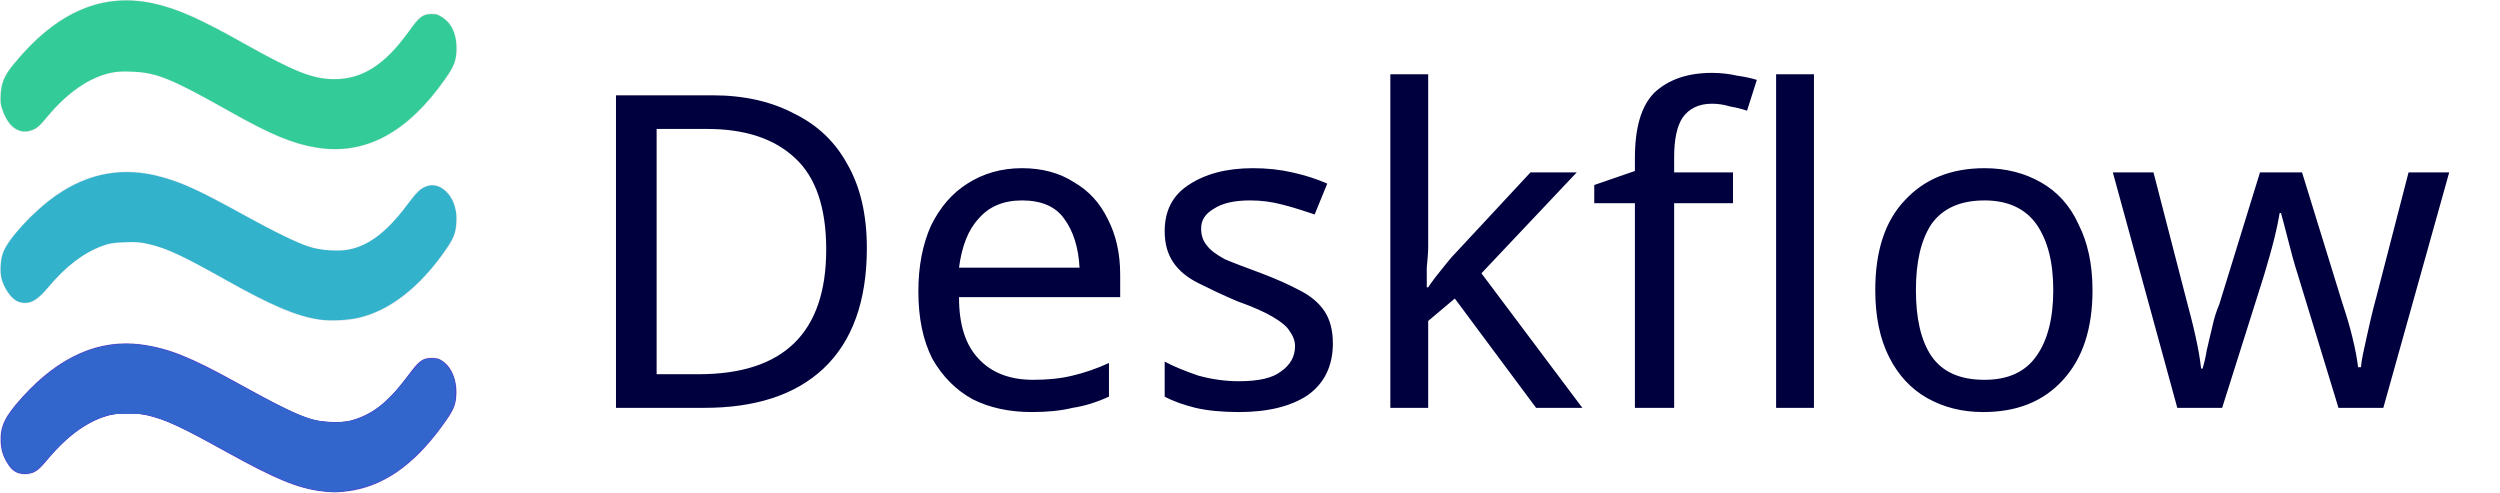
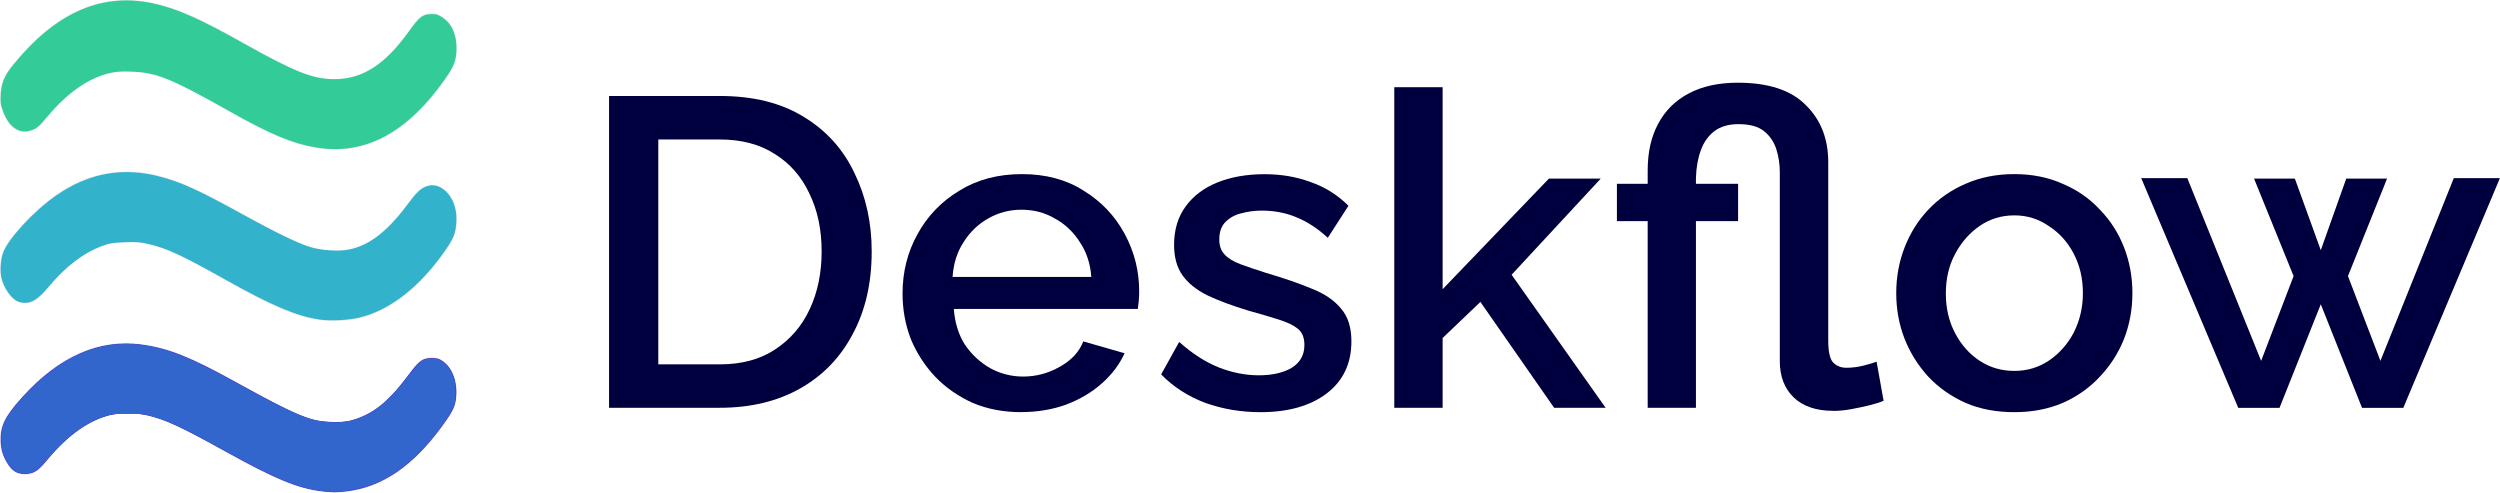
<svg xmlns="http://www.w3.org/2000/svg" width="27.871mm" height="5.491mm" viewBox="0 0 27.871 5.491" version="1.1" id="svg5" xml:space="preserve">
  <defs id="defs2" />
  <g style="fill:#e8eaed" id="g147" transform="matrix(0.00680592,0,0,0.00680592,-0.7192887,6.012545)">
    <path d="m 117.123,-405.078 q -5.199,-8.645 -8.318,-18.01 -3.119,-9.365 -3.119,-20.892 0,-11.527 3.639,-23.053 3.639,-11.527 9.878,-20.171 45.75,-59.073 93.579,-87.169 47.829,-28.096 100.857,-28.096 38.471,0 81.101,15.849 42.63,15.849 110.215,54.751 59.266,33.139 90.979,46.106 31.713,12.967 58.747,12.967 35.352,0 66.025,-21.612 30.673,-21.612 61.866,-67.718 6.239,-8.645 14.557,-13.688 8.318,-5.043 16.636,-5.043 8.318,0 15.077,4.322 6.758,4.322 12.997,11.527 6.239,8.645 9.358,19.451 3.119,10.806 3.119,22.333 0,11.527 -3.119,21.612 -3.119,10.086 -8.318,18.731 -42.63,63.396 -89.42,94.374 -46.789,30.978 -98.777,30.978 -36.392,0 -76.422,-15.129 -40.031,-15.129 -104.496,-52.59 -62.386,-36.02 -95.658,-48.988 -33.272,-12.967 -63.425,-12.967 -36.392,0 -70.184,20.892 -33.792,20.892 -68.104,64.116 -6.239,7.204 -13.517,11.527 -7.278,4.322 -15.596,4.322 -8.318,0 -16.116,-4.322 -7.798,-4.322 -14.037,-14.408 z m 0,280.959 q -5.199,-8.645 -8.318,-18.01 -3.119,-9.365 -3.119,-20.892 0,-11.527 3.639,-23.053 3.639,-11.527 9.878,-20.171 45.75,-59.073 93.059,-87.169 47.309,-28.096 100.337,-28.096 38.471,0 82.141,15.849 43.67,15.849 110.215,54.751 59.266,33.139 90.459,46.106 31.193,12.967 58.227,12.967 35.352,0 67.065,-21.612 31.713,-21.612 61.866,-67.718 6.239,-8.645 14.037,-12.967 7.798,-4.322 16.116,-4.322 8.318,0 15.077,3.602 6.758,3.602 12.997,10.806 6.239,8.645 9.878,20.171 3.639,11.527 3.639,23.053 0,11.527 -3.119,20.892 -3.119,9.365 -8.318,18.01 -42.63,63.396 -89.42,94.374 -46.789,30.978 -98.777,30.978 -36.392,0 -76.422,-15.129 -40.031,-15.129 -105.536,-52.59 -62.386,-36.02 -95.658,-48.988 -33.272,-12.967 -62.386,-12.967 -36.392,0 -71.224,21.612 -34.832,21.612 -68.104,64.837 -6.239,7.204 -13.517,10.806 -7.278,3.602 -14.557,3.602 -8.318,0 -16.636,-4.322 -8.318,-4.322 -13.517,-14.408 z m 0,-561.919 q -5.199,-8.645 -8.318,-18.01 -3.119,-9.365 -3.119,-20.892 0,-11.527 3.639,-23.053 3.639,-11.527 9.878,-20.171 45.75,-59.073 93.059,-87.169 47.309,-28.096 100.337,-28.096 38.471,0 82.141,15.849 43.67,15.849 110.215,54.751 59.266,33.139 90.459,46.106 31.193,12.967 58.227,12.967 35.352,0 67.065,-21.612 31.713,-21.612 61.866,-67.718 6.239,-10.086 14.037,-14.408 7.798,-4.322 16.116,-4.322 8.318,0 15.596,4.322 7.278,4.322 13.517,11.527 6.239,8.645 9.358,19.451 3.119,10.806 3.119,22.333 0,11.527 -3.119,21.612 -3.119,10.086 -8.318,18.731 -42.63,63.396 -88.9,94.374 -46.269,30.978 -99.297,30.978 -36.392,0 -76.422,-14.408 -40.031,-14.408 -104.496,-51.869 -62.386,-36.02 -95.658,-48.988 -33.272,-12.967 -63.425,-12.967 -36.392,0 -71.224,20.892 -34.832,20.892 -68.104,64.116 -6.239,7.204 -13.517,10.806 -7.278,3.602 -14.557,3.602 -8.318,0 -16.636,-4.322 -8.318,-4.322 -13.517,-14.408 z" id="path56" style="stroke-width:1.224" />
    <path style="fill:#33cc99;fill-opacity:1;stroke-width:1.503" d="m 623.599,-641.827 c -39.079,-6.571 -73.674,-20.996 -140.954,-58.774 -97.42,-54.702 -119.575,-63.742 -160.366,-65.434 -17.244,-0.715 -25.479,-0.259 -35.674,1.979 -34.752,7.627 -70.496,32.302 -102.737,70.922 -14.567,17.449 -18.723,20.845 -29.169,23.833 -18.608,5.322 -35.198,-7.001 -44.438,-33.01 -3.63,-10.217 -3.901,-12.22 -3.372,-24.892 0.84,-20.1 5.725,-31.963 20.76,-50.406 70.856,-86.921 147.447,-119.564 233.005,-99.306 37.945,8.984 73.601,24.961 144.875,64.918 83.034,46.549 112.973,58.332 148.066,58.273 45.955,-0.077 82.243,-23.327 121.715,-77.984 17.639,-24.424 23.015,-28.536 37.349,-28.561 8.623,-0.015 10.759,0.702 18.909,6.352 14.436,10.008 21.79,26.746 21.79,49.596 0,19.335 -3.492,28.653 -19.031,50.787 -61.755,87.966 -131.63,125.007 -210.727,111.707 z" id="path970" />
    <path style="fill:#33b2cc;fill-opacity:1;stroke-width:1.503" d="m 629.981,-359.886 c -37.226,-5.242 -78.063,-22.418 -153.172,-64.424 -74.287,-41.546 -97.228,-52.221 -127.643,-59.391 -13.57,-3.199 -19.39,-3.632 -38.931,-2.898 -19.539,0.734 -24.944,1.576 -36.13,5.629 -31.46,11.398 -60.68,33.66 -89.674,68.323 -19.317,23.094 -32.564,29.269 -49.333,22.998 -10.732,-4.014 -24.172,-23.589 -27.321,-39.793 -2.125,-10.937 -0.913,-28.81 2.65,-39.061 8.159,-23.478 50.679,-69.446 88.146,-95.294 53.694,-37.043 110.595,-46.774 172.292,-29.465 35.387,9.928 59.877,21.236 133.559,61.673 53.7,29.47 87.132,45.704 108.388,52.631 17.253,5.622 48.012,7.687 64.594,4.337 32.801,-6.627 62.146,-29.098 94.852,-72.633 17.316,-23.049 23.662,-28.78 35.242,-31.823 17.429,-4.581 36.825,10.973 43.249,34.681 2.235,8.249 2.736,13.24 2.38,23.714 -0.626,18.415 -4.041,27.185 -18.858,48.418 -41.261,59.13 -90.171,97.187 -140.242,109.122 -17.531,4.178 -46.894,5.671 -64.049,3.256 z" id="path1767" />
    <path style="fill:#4c33cc;fill-opacity:1;stroke-width:1.503" d="m 633.782,-78.611 c -40.073,-4.605 -76.712,-19.765 -161.61,-66.87 -71.579,-39.714 -95.825,-50.828 -126.253,-57.871 -16.567,-3.835 -44.752,-3.903 -60.012,-0.144 -34.185,8.417 -69.098,33.003 -100.764,70.961 -16.937,20.303 -22.678,24.373 -35.74,25.337 -13.891,1.026 -22.546,-3.416 -30.479,-15.641 -8.167,-12.59 -11.498,-23.065 -12.049,-37.898 -0.918,-24.732 6.872,-40.598 35.507,-72.307 60.013,-66.457 126.044,-95.491 195.478,-85.952 43.713,6.005 80.327,20.638 154.727,61.834 69.899,38.705 99.891,53.415 122.714,60.186 18.185,5.396 48.489,6.699 63.661,2.739 35.517,-9.271 60.867,-28.665 92.597,-70.842 21.24,-28.232 25.59,-31.606 40.951,-31.751 9.393,-0.086 11.829,0.565 18.144,4.861 14.699,10.002 23.319,30.493 22.469,53.406 -0.713,19.198 -3.903,26.48 -23.244,53.063 -47.873,65.798 -98.526,100.236 -157.369,106.992 -16.788,1.928 -21.155,1.916 -38.728,-0.104 z" id="path2564" />
    <path style="fill:#4c33cc;fill-opacity:1;stroke-width:0.031" d="M 15.852,22.019 C 14.858,21.897 13.997,21.541 11.827,20.354 9.454,19.057 8.899,18.844 7.887,18.844 c -0.534,0 -0.808,0.046 -1.192,0.201 -0.699,0.282 -1.326,0.77 -2.045,1.591 -0.515,0.589 -0.629,0.663 -1.012,0.663 -0.324,0 -0.542,-0.16 -0.75,-0.549 C 2.753,20.495 2.7,20.256 2.699,19.903 c -0.001,-0.503 0.126,-0.81 0.565,-1.355 0.516,-0.641 1.171,-1.246 1.808,-1.669 1.393,-0.925 2.782,-1.111 4.442,-0.595 0.725,0.225 1.45,0.569 3.1,1.47 1.702,0.929 2.438,1.272 2.977,1.387 0.195,0.041 0.393,0.055 0.783,0.054 0.489,-9.98e-4 0.538,-0.006 0.783,-0.088 0.803,-0.267 1.36,-0.712 2.121,-1.692 0.37,-0.477 0.613,-0.73 0.749,-0.782 0.131,-0.05 0.498,-0.037 0.623,0.023 0.155,0.073 0.383,0.308 0.476,0.49 0.137,0.27 0.181,0.507 0.169,0.917 -0.01,0.357 -0.015,0.378 -0.127,0.605 -0.208,0.42 -0.764,1.156 -1.28,1.692 -0.982,1.021 -1.969,1.537 -3.199,1.673 -0.355,0.039 -0.401,0.038 -0.838,-0.015 z" id="path3391" transform="matrix(40,0,0,40,0,-960)" />
    <path style="fill:#3366cc;fill-opacity:1;stroke-width:0.031" d="M 15.93,22.031 C 14.919,21.926 14.035,21.564 11.816,20.349 10.166,19.445 9.507,19.137 8.808,18.942 8.536,18.865 8.475,18.86 7.887,18.86 c -0.575,-2.61e-4 -0.649,0.006 -0.859,0.072 -0.86,0.269 -1.548,0.762 -2.376,1.705 -0.519,0.59 -0.63,0.663 -1.013,0.663 -0.324,0 -0.542,-0.16 -0.75,-0.549 C 2.753,20.495 2.7,20.256 2.699,19.903 2.697,19.399 2.825,19.093 3.264,18.548 3.897,17.762 4.756,17.02 5.53,16.593 6.33,16.152 7.343,15.932 8.193,16.015 c 1.223,0.12 2.061,0.449 4.421,1.739 1.895,1.035 2.629,1.355 3.284,1.43 1.341,0.153 2.256,-0.326 3.38,-1.769 0.371,-0.476 0.613,-0.729 0.749,-0.781 0.119,-0.045 0.492,-0.037 0.613,0.014 0.16,0.067 0.404,0.33 0.506,0.544 0.127,0.268 0.161,0.472 0.149,0.883 -0.01,0.342 -0.016,0.368 -0.127,0.593 -0.211,0.428 -0.769,1.163 -1.295,1.706 -0.988,1.021 -1.951,1.522 -3.192,1.661 -0.311,0.035 -0.384,0.034 -0.75,-0.004 z" id="path3393" transform="matrix(40,0,0,40,0,-960)" />
  </g>
-   <text xml:space="preserve" style="font-size:4.896px;font-family:sans-serif;-inkscape-font-specification:'sans-serif, Normal';fill:#010101;fill-opacity:0.302;stroke-width:0.446;stroke-dasharray:none" x="6.399" y="4.546" id="text361">
-     <tspan id="tspan359" style="font-style:normal;font-variant:normal;font-weight:normal;font-stretch:normal;font-size:4.896px;font-family:Raleway;-inkscape-font-specification:'Raleway, @wght=600';font-variant-ligatures:normal;font-variant-caps:normal;font-variant-numeric:normal;font-variant-east-asian:normal;font-variation-settings:'wght' 600;fill:#00003f;fill-opacity:1;stroke-width:0.446;stroke-dasharray:none" x="6.399" y="4.546">Deskflow</tspan>
-   </text>
+   <g aria-label="Deskflow" id="text361" style="font-size:4.896px;-inkscape-font-specification:'sans-serif, Normal';fill:#010101;fill-opacity:0.302;stroke-width:0.446">
+     <path d="M 6.79,4.546 V 1.07 h 1.234 q 0.563,0 0.94,0.235 0.377,0.23 0.563,0.627 0.191,0.392 0.191,0.871 0,0.529 -0.211,0.92 Q 9.302,4.115 8.92,4.331 8.538,4.546 8.024,4.546 Z M 9.16,2.803 q 0,-0.367 -0.137,-0.646 Q 8.891,1.873 8.636,1.716 8.387,1.555 8.024,1.555 h -0.685 v 2.507 h 0.685 q 0.367,0 0.617,-0.166 Q 8.896,3.729 9.028,3.445 9.16,3.161 9.16,2.803 Z" style="font-family:Raleway;-inkscape-font-specification:'Raleway, @wght=600';font-variation-settings:'wght' 600;fill:#00003f;fill-opacity:1" id="path424" />
+     <path d="m 11.388,4.595 q -0.299,0 -0.543,-0.103 -0.24,-0.108 -0.416,-0.289 -0.176,-0.186 -0.274,-0.421 -0.093,-0.24 -0.093,-0.509 0,-0.362 0.166,-0.661 0.166,-0.304 0.465,-0.485 0.299,-0.186 0.7,-0.186 0.401,0 0.69,0.186 0.294,0.181 0.455,0.48 0.162,0.299 0.162,0.641 0,0.059 -0.005,0.113 -0.005,0.049 -0.01,0.083 h -2.051 q 0.015,0.225 0.122,0.397 0.113,0.166 0.284,0.264 0.171,0.093 0.367,0.093 0.215,0 0.406,-0.108 0.196,-0.108 0.264,-0.284 l 0.46,0.132 q -0.083,0.186 -0.255,0.338 -0.166,0.147 -0.397,0.235 -0.23,0.083 -0.499,0.083 z M 10.619,3.087 h 1.547 Q 12.151,2.867 12.039,2.7 11.931,2.529 11.76,2.436 11.593,2.338 11.388,2.338 q -0.201,0 -0.372,0.098 -0.166,0.093 -0.274,0.264 -0.108,0.166 -0.122,0.387 z" style="font-family:Raleway;-inkscape-font-specification:'Raleway, @wght=600';font-variation-settings:'wght' 600;fill:#00003f;fill-opacity:1" id="path426" />
+     <path d="m 14.051,4.595 q -0.323,0 -0.612,-0.103 -0.289,-0.108 -0.494,-0.318 l 0.201,-0.362 q 0.22,0.196 0.441,0.284 0.225,0.088 0.446,0.088 0.225,0 0.367,-0.083 0.142,-0.088 0.142,-0.255 0,-0.122 -0.073,-0.181 -0.073,-0.059 -0.215,-0.103 -0.137,-0.044 -0.333,-0.098 -0.274,-0.083 -0.46,-0.171 -0.186,-0.093 -0.279,-0.225 -0.093,-0.132 -0.093,-0.338 0,-0.25 0.127,-0.426 0.127,-0.176 0.353,-0.269 0.23,-0.093 0.529,-0.093 0.279,0 0.514,0.088 0.24,0.083 0.421,0.264 l -0.23,0.357 q -0.171,-0.157 -0.353,-0.23 -0.176,-0.073 -0.382,-0.073 -0.118,0 -0.225,0.029 -0.108,0.024 -0.181,0.098 -0.069,0.069 -0.069,0.196 0,0.103 0.059,0.166 0.059,0.064 0.176,0.108 0.118,0.044 0.289,0.098 0.299,0.088 0.509,0.176 0.211,0.083 0.323,0.22 0.117,0.132 0.117,0.367 0,0.372 -0.279,0.583 -0.274,0.206 -0.734,0.206 z" style="font-family:Raleway;-inkscape-font-specification:'Raleway, @wght=600';font-variation-settings:'wght' 600;fill:#00003f;fill-opacity:1" id="path428" />
+     <path d="M 17.326,4.546 16.504,3.366 16.083,3.768 V 4.546 H 15.544 V 0.972 h 0.539 V 3.224 L 17.268,1.991 h 0.578 l -0.994,1.072 1.048,1.483 z" style="font-family:Raleway;-inkscape-font-specification:'Raleway, @wght=600';font-variation-settings:'wght' 600;fill:#00003f;fill-opacity:1" id="path430" />
+     <path d="m 20.435,4.58 q -0.279,0 -0.436,-0.147 Q 19.842,4.282 19.842,4.027 V 1.922 q 0,-0.137 -0.039,-0.259 -0.039,-0.122 -0.137,-0.201 -0.098,-0.078 -0.284,-0.078 -0.166,0 -0.269,0.078 -0.103,0.078 -0.152,0.215 -0.049,0.132 -0.054,0.308 v 0.064 h 0.47 V 2.465 H 18.907 V 4.546 H 18.369 V 2.465 H 18.026 V 2.049 h 0.343 V 1.902 q 0,-0.308 0.118,-0.524 0.117,-0.22 0.343,-0.338 0.225,-0.118 0.543,-0.118 0.514,0 0.759,0.25 0.25,0.245 0.25,0.636 v 1.988 q 0,0.186 0.054,0.245 0.059,0.059 0.147,0.059 0.098,0 0.191,-0.024 0.098,-0.024 0.147,-0.044 l 0.078,0.436 q -0.054,0.024 -0.152,0.049 -0.098,0.024 -0.206,0.044 -0.108,0.02 -0.206,0.02 z" style="font-family:Raleway;-inkscape-font-specification:'Raleway, @wght=600';font-variation-settings:'wght' 600;fill:#00003f;fill-opacity:1" id="path432" />
+     <path d="m 22.457,4.595 q -0.304,0 -0.543,-0.103 Q 21.673,4.385 21.497,4.199 21.326,4.012 21.233,3.777 21.14,3.538 21.14,3.268 q 0,-0.269 0.093,-0.509 0.093,-0.24 0.264,-0.421 0.176,-0.186 0.416,-0.289 0.245,-0.108 0.543,-0.108 0.299,0 0.539,0.108 0.245,0.103 0.416,0.289 0.176,0.181 0.269,0.421 0.093,0.24 0.093,0.509 0,0.269 -0.093,0.509 -0.093,0.235 -0.269,0.421 -0.171,0.186 -0.416,0.294 -0.24,0.103 -0.539,0.103 z M 21.693,3.273 q 0,0.245 0.103,0.441 0.103,0.196 0.274,0.308 0.171,0.113 0.387,0.113 0.211,0 0.382,-0.113 0.176,-0.118 0.279,-0.313 0.103,-0.201 0.103,-0.441 0,-0.245 -0.103,-0.441 -0.103,-0.196 -0.279,-0.308 -0.171,-0.118 -0.382,-0.118 -0.215,0 -0.387,0.118 -0.171,0.118 -0.274,0.313 -0.103,0.191 -0.103,0.441 z" style="font-family:Raleway;-inkscape-font-specification:'Raleway, @wght=600';font-variation-settings:'wght' 600;fill:#00003f;fill-opacity:1" id="path434" />
+     <path d="m 27.356,1.986 h 0.514 l -1.077,2.561 h -0.46 l -0.46,-1.155 -0.46,1.155 h -0.46 L 23.871,1.986 h 0.514 l 0.823,2.037 0.362,-0.945 -0.441,-1.087 h 0.455 l 0.289,0.798 0.284,-0.798 h 0.455 l -0.436,1.087 0.362,0.945 z" style="font-family:Raleway;-inkscape-font-specification:'Raleway, @wght=600';font-variation-settings:'wght' 600;fill:#00003f;fill-opacity:1" id="path436" />
+   </g>
</svg>
